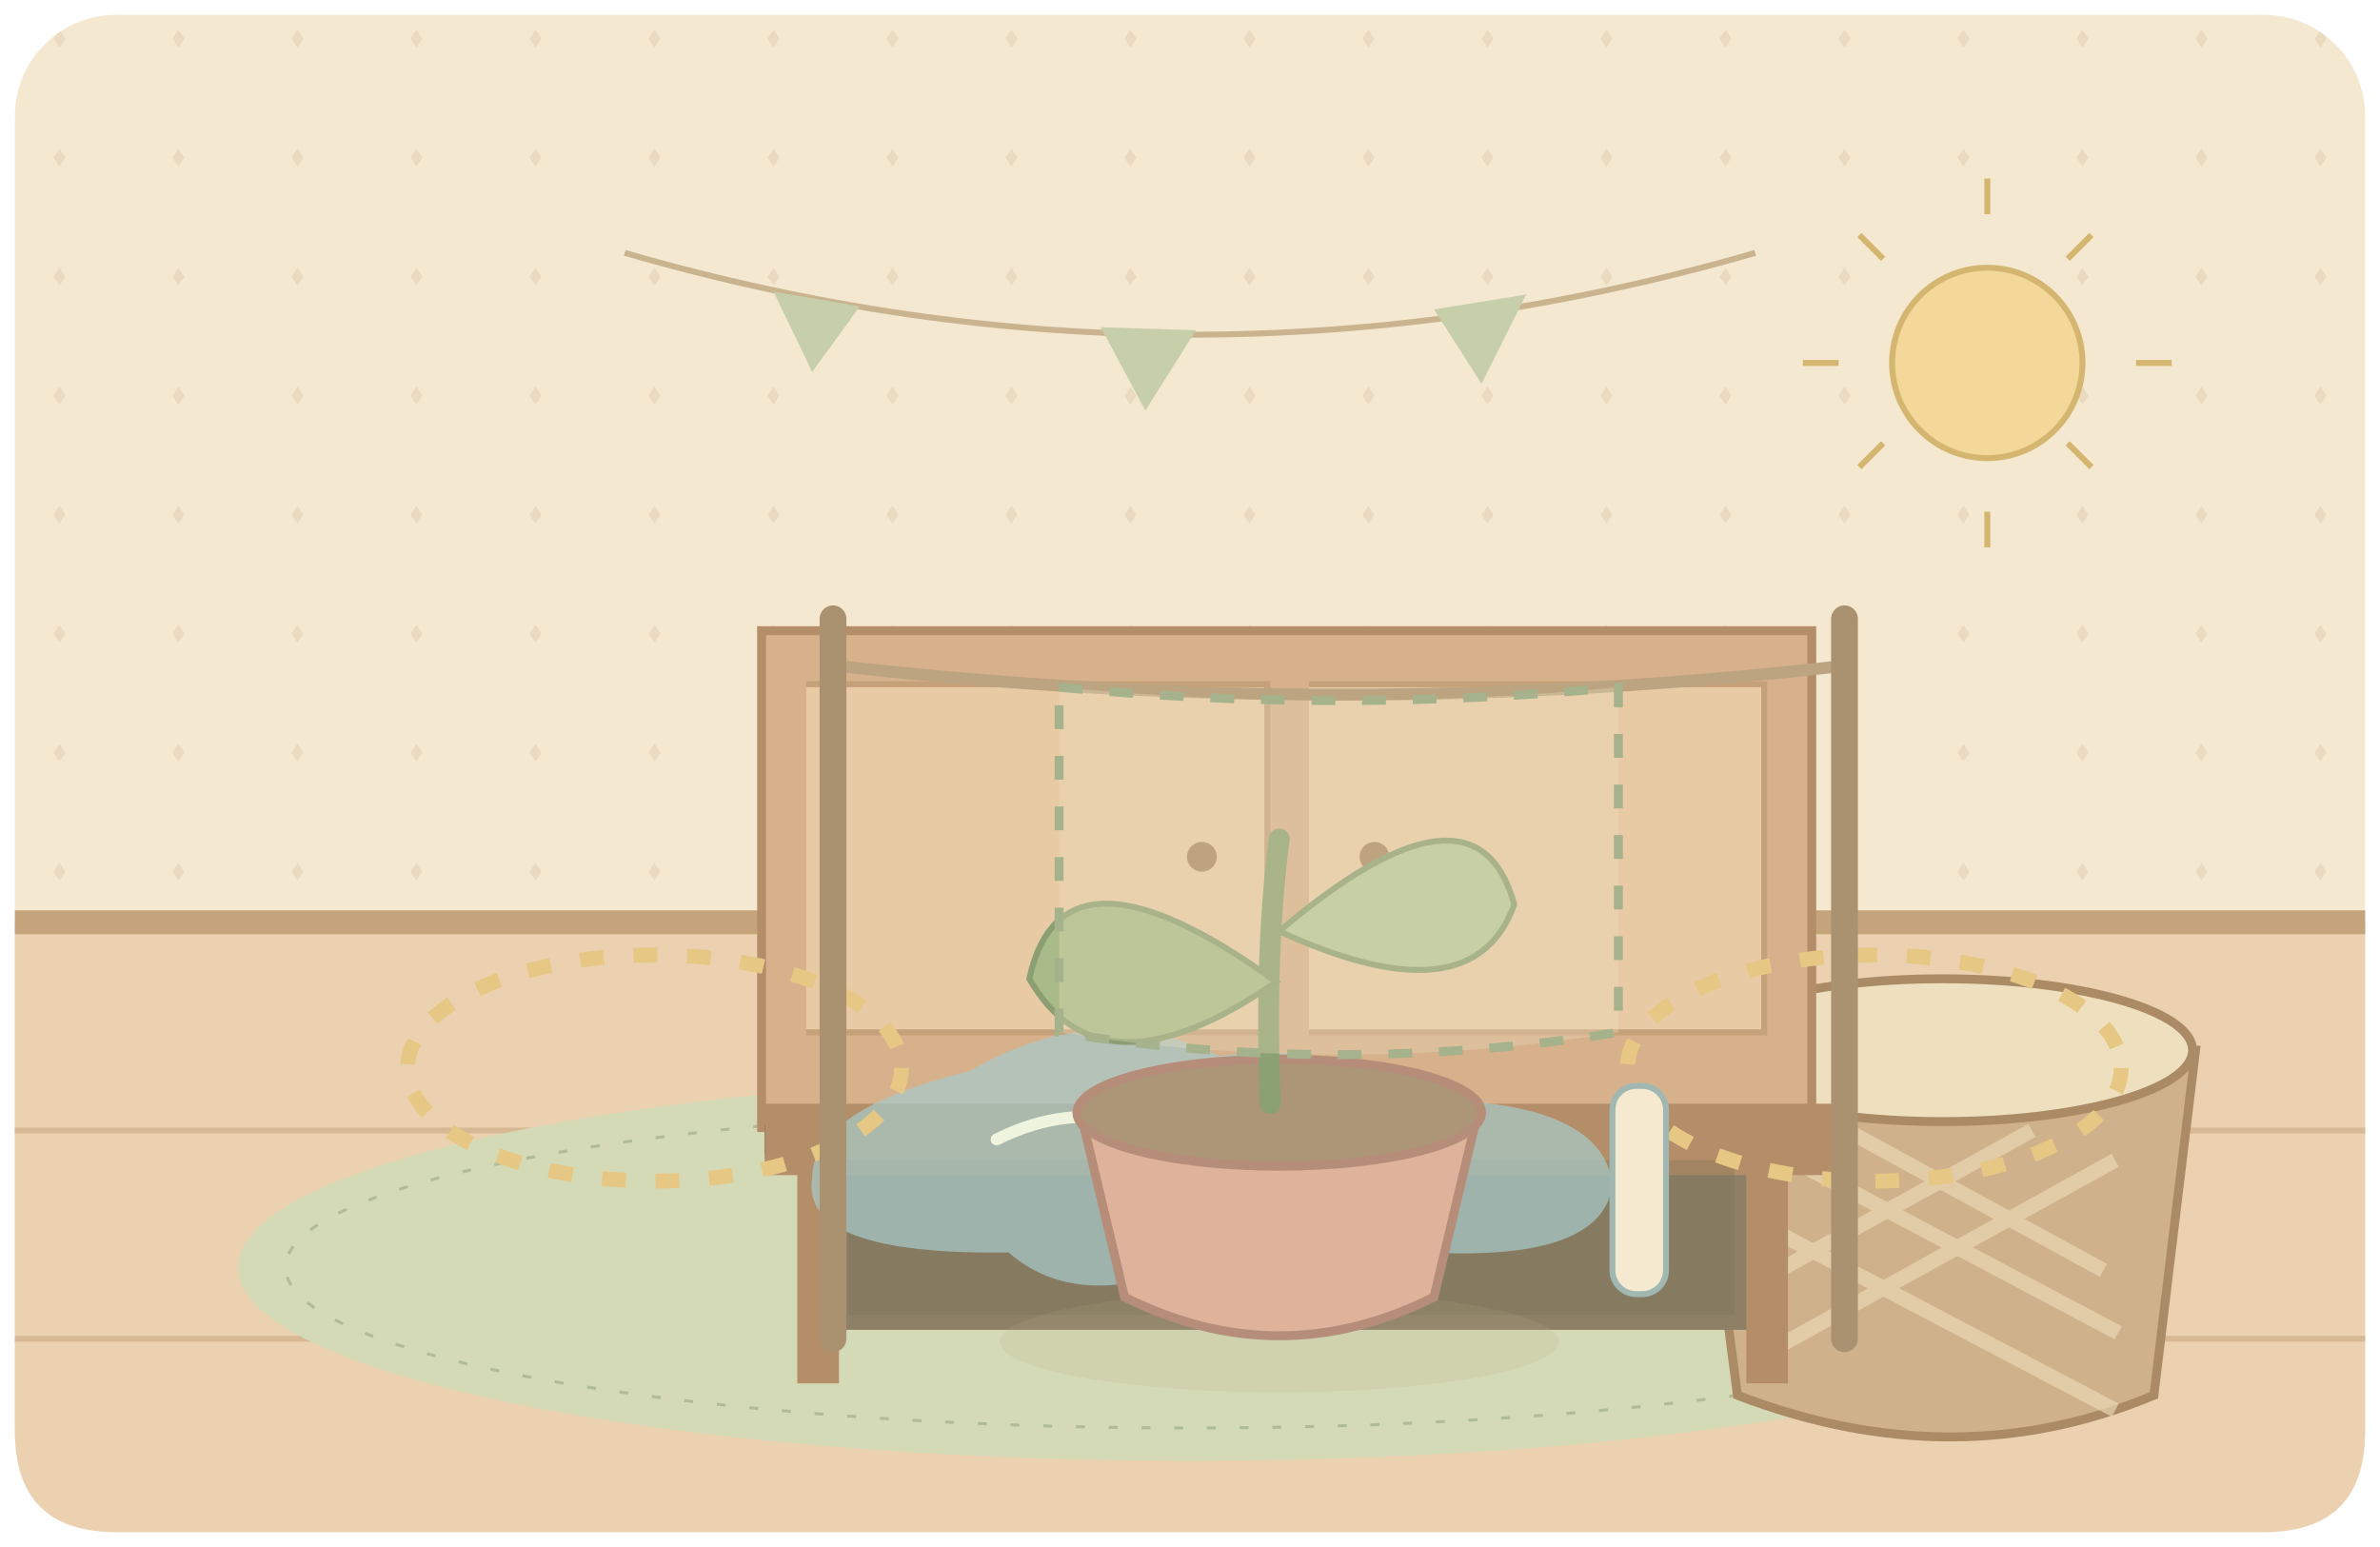
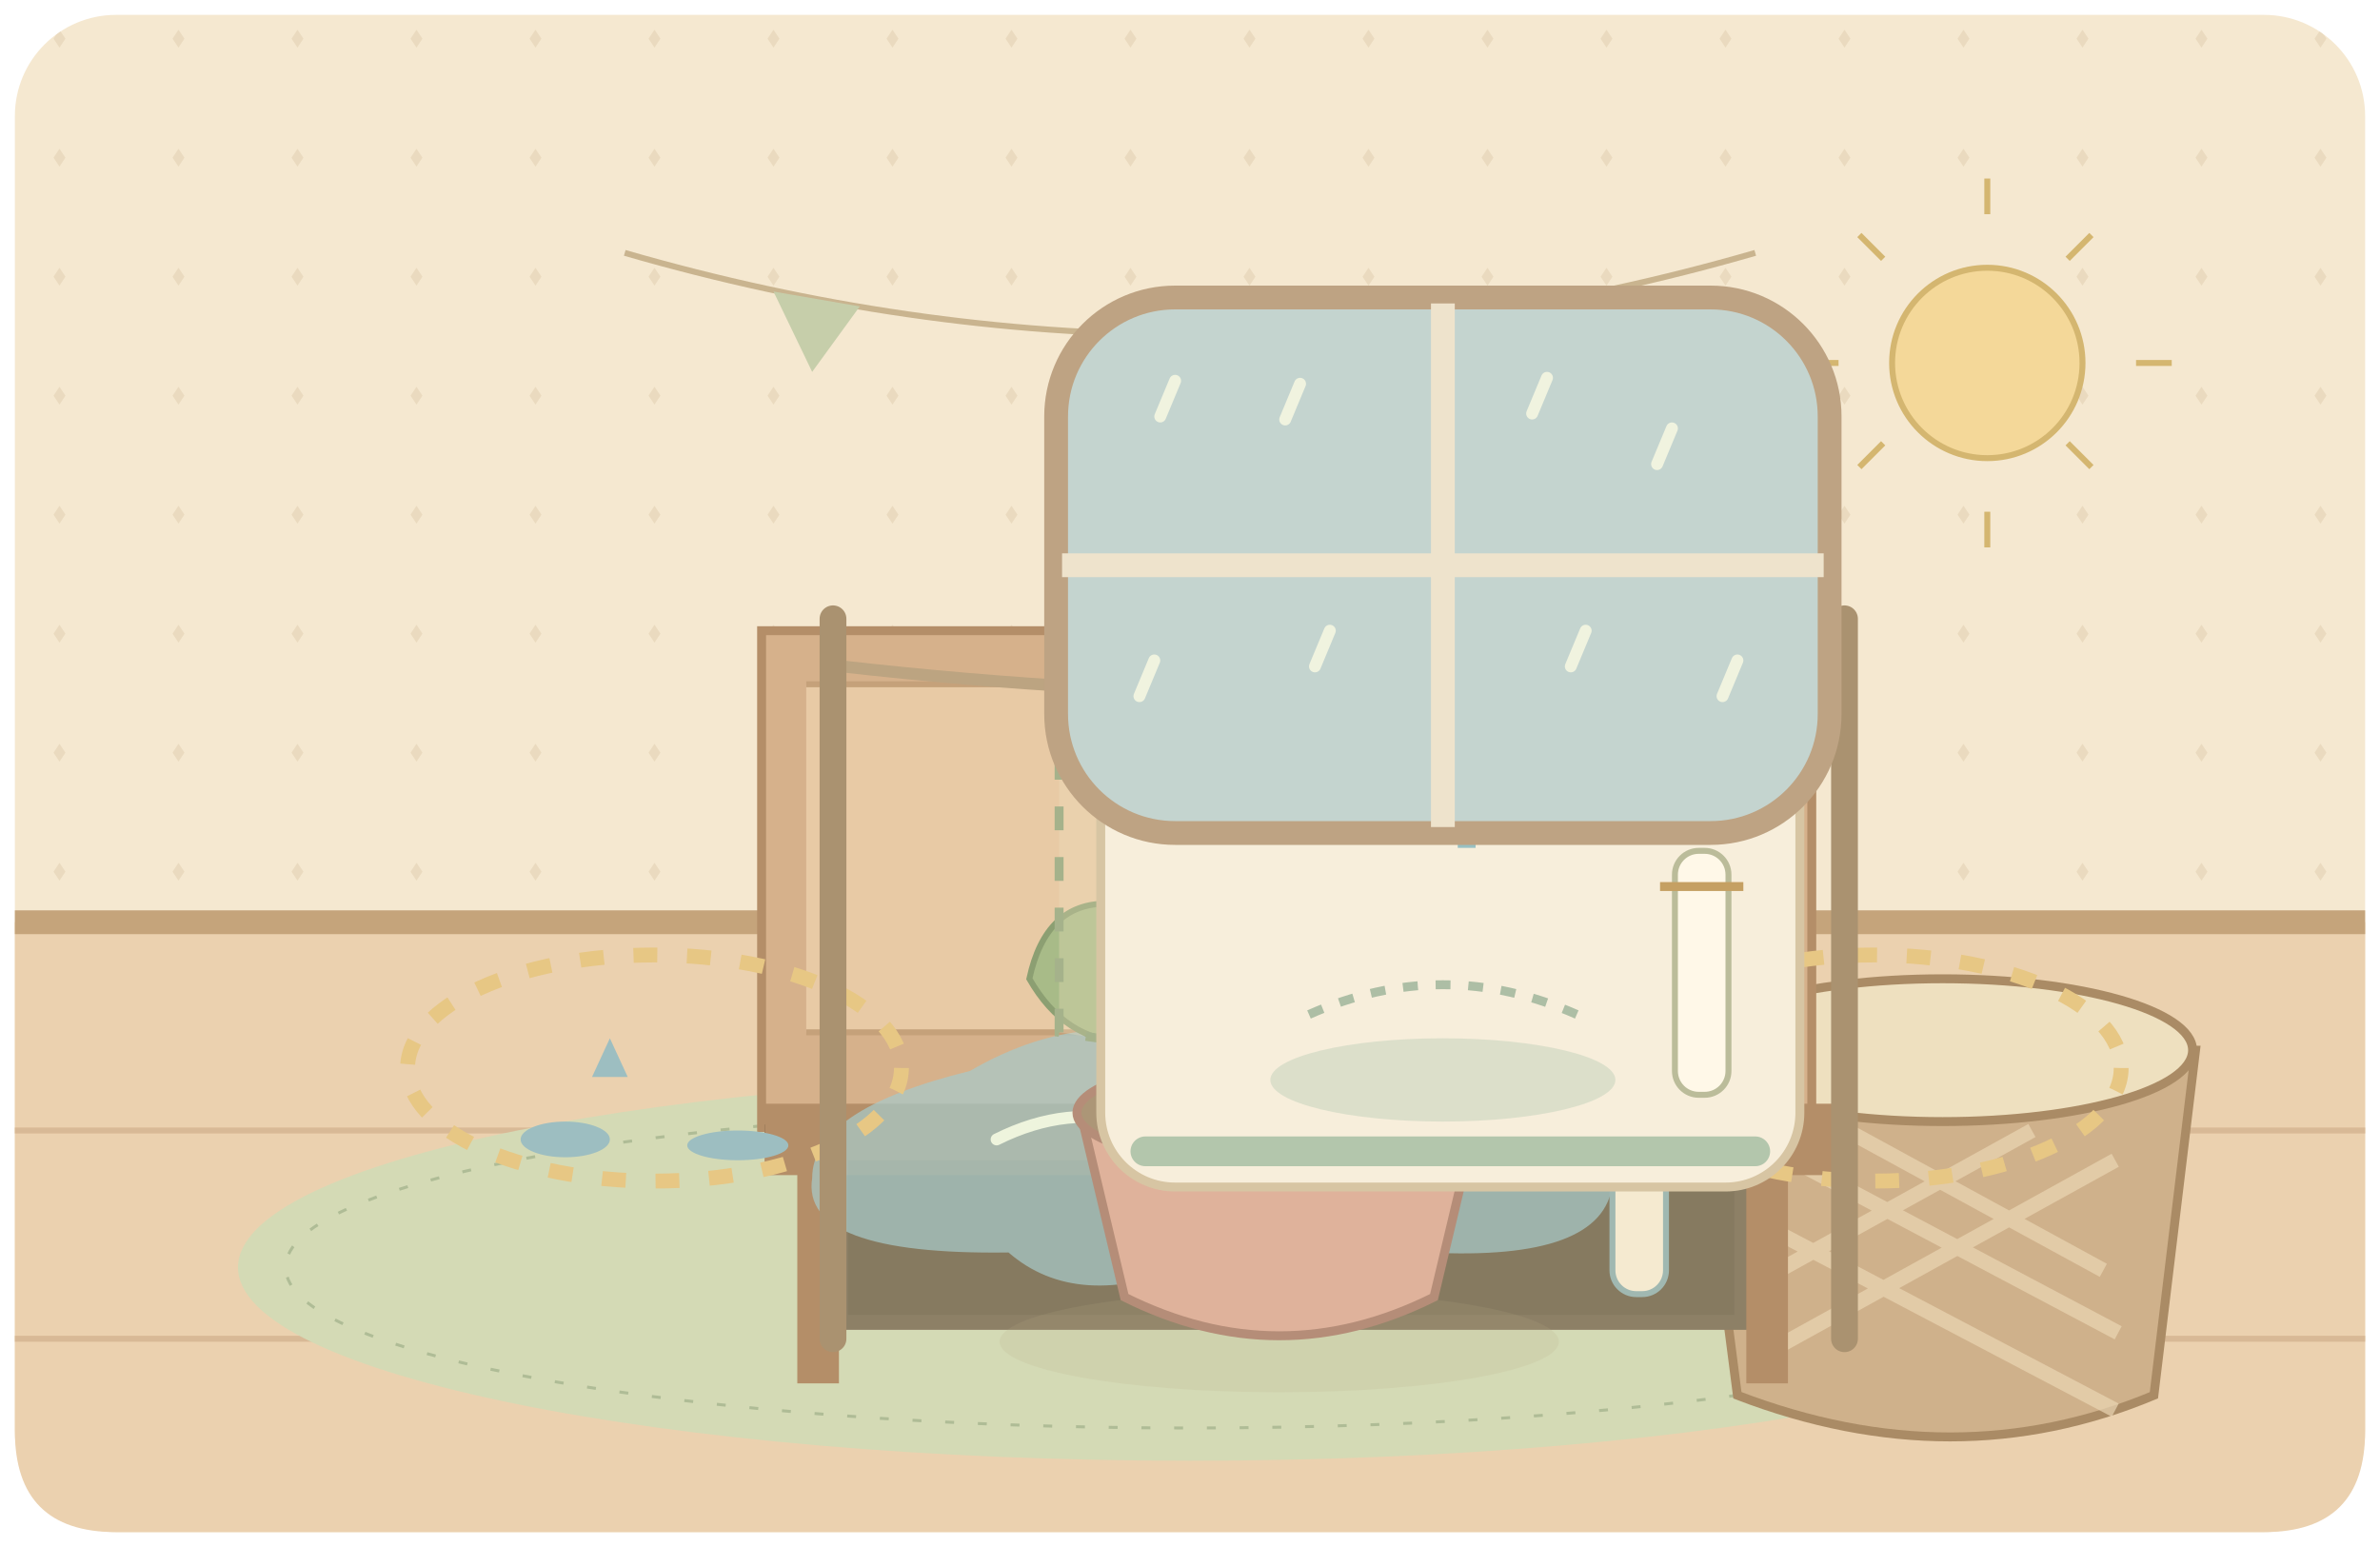
<svg id="story-scene" viewBox="0 0 800 520" aria-label="和豆豆、团团一起照顾小家">
  <defs>
    <pattern id="story-wall" width="40" height="40" patternUnits="userSpaceOnUse">
      <path d="m20 10 2 3-2 3-2-3Z" fill="#d9c5a5" opacity=".4" />
    </pattern>
    <radialGradient id="torch-light">
      <stop stop-color="#fff5c3" stop-opacity=".9" />
      <stop offset=".7" stop-color="#f8e6a6" stop-opacity=".45" />
      <stop offset="1" stop-color="#e8d3a3" stop-opacity="0" />
    </radialGradient>
  </defs>
  <rect x="5" y="5" width="790" height="510" rx="34" fill="#f5e8d0" />
  <rect x="5" y="5" width="790" height="310" rx="34" fill="url(#story-wall)" />
  <path d="M5 310h790v171q0 34-34 34H39q-34 0-34-34Z" fill="#ebd1af" />
  <path d="M5 310h790" stroke="#c5a47b" stroke-width="8" />
  <path d="M5 380h790M5 450h790" stroke="#d8b996" stroke-width="2" />
  <path d="M210 85q190 55 380 0" fill="none" stroke="#c9b48f" stroke-width="2" />
  <path d="m260 98 13 27 16-22m81 7 15 28 17-27m80-7 16 25 15-30" fill="#c6ceaa" />
  <g id="story-pets">
    <g transform="translate(-30 38) scale(.62)" />
    <g id="story-friend" transform="translate(630 302) scale(.68)" />
  </g>
  <ellipse cx="400" cy="426" rx="320" ry="65" fill="#d4dab5" />
  <ellipse cx="400" cy="426" rx="304" ry="54" stroke="#afbc96" stroke-dasharray="3 8" fill="none" />
  <g id="story-bin" class="story-art">
    <path d="M569 353h169l-14 116q-67 28-140 0Z" fill="#cfb18b" stroke="#aa8b65" stroke-width="3" />
    <ellipse cx="653" cy="353" rx="84" ry="24" fill="#eee0bf" stroke="#aa8b65" stroke-width="3" />
    <path d="m595 386 117 62m-117-35 116 61m-92-95 88 48m-110 26 114-63m-113 37 85-47" stroke="#ead6b3" stroke-width="5" opacity=".7" />
  </g>
  <g id="story-cabinet" class="story-art">
    <path d="M256 212h353v167H256Z" fill="#d6b18b" stroke="#b48e68" stroke-width="3" />
    <path d="M271 230h155v117H271m169-117h153v117H440" fill="#e8caa5" stroke="#c5a17a" stroke-width="2" />
    <circle cx="404" cy="288" r="5" fill="#a98a63" />
    <circle cx="462" cy="288" r="5" fill="#a98a63" />
    <path d="M273 380h319v67H273Z" fill="#8d8066" />
    <path d="M257 378h353v10H257m18 1v76m319-76v76" stroke="#b48e68" stroke-width="14" />
    <rect x="285" y="390" width="298" height="52" fill="#706951" opacity=".25" />
  </g>
  <g id="story-puddle" class="story-art">
    <path d="M326 360q43-25 84-5 36-6 50 15 78-4 82 28-3 26-62 23-34 26-79 4-39 16-62-4-70 1-66-25 0-23 53-36Z" fill="#a8c9c7" opacity=".72" />
    <path d="M335 383q24-12 47-5m45 25q25 8 48-3m-75-37 25 5" stroke="#eef4dd" stroke-width="4" fill="none" stroke-linecap="round" />
  </g>
  <g id="story-share-rings" class="story-art" fill="none" stroke="#e7c784" stroke-width="5" stroke-dasharray="8 10">
    <ellipse id="share-ring-0" cx="220" cy="359" rx="83" ry="38" />
    <ellipse id="share-ring-1" cx="630" cy="359" rx="83" ry="38" />
  </g>
  <g id="story-lantern" pointer-events="none" opacity="0">
    <ellipse id="torch-glow" cx="430" cy="410" rx="100" ry="48" fill="url(#torch-light)" />
  </g>
  <g id="story-plant" class="story-art">
    <ellipse cx="430" cy="451" rx="94" ry="17" fill="#b6ac892a" />
    <path d="M363 373h134l-15 63q-52 26-104 0Z" fill="#dfb29b" stroke="#b58d78" stroke-width="3" />
    <ellipse cx="430" cy="374" rx="68" ry="18" fill="#ac9677" stroke="#b58d78" stroke-width="3" />
    <path d="M427 371q-2-51 3-89" fill="none" stroke="#8ba172" stroke-width="7" stroke-linecap="round" />
    <g id="plant-leaf-left">
      <path d="M429 330q-72-52-83-1 24 42 83 1Z" fill="#a8bb88" stroke="#8c9f72" stroke-width="2" />
    </g>
    <g id="plant-leaf-right">
      <path d="M430 313q66-56 79-9-14 39-79 9Z" fill="#b6c798" stroke="#8c9f72" stroke-width="2" />
    </g>
    <g id="plant-blossom" opacity="0">
      <g fill="#edc4aa">
        <ellipse cx="430" cy="262" rx="13" ry="21" />
        <ellipse cx="430" cy="262" rx="13" ry="21" transform="rotate(72 430 280)" />
        <ellipse cx="430" cy="262" rx="13" ry="21" transform="rotate(144 430 280)" />
        <ellipse cx="430" cy="262" rx="13" ry="21" transform="rotate(216 430 280)" />
        <ellipse cx="430" cy="262" rx="13" ry="21" transform="rotate(288 430 280)" />
      </g>
      <circle cx="430" cy="280" r="13" fill="#edcf80" />
    </g>
    <g stroke="#a0b8b1" stroke-width="2">
      <rect x="542" y="365" width="18" height="70" rx="8" fill="#f5ead0" />
      <rect id="water-fill" x="546" y="430" width="10" height="0" rx="4" fill="#a4c9bd" stroke="none" />
    </g>
  </g>
  <g id="water-drops" class="story-art" opacity="0" pointer-events="none" stroke="#a3c8c1" stroke-width="4" stroke-linecap="round">
    <path id="watering-stream" d="M450 290Q440 335 430 368" stroke-dasharray="2 11" />
  </g>
  <g id="story-clothesline" class="story-art">
    <path d="M283 224q168 19 335 0" stroke="#bca481" stroke-width="4" fill="none" />
    <path d="M280 208v242m340-242v242" stroke="#aa9270" stroke-width="9" stroke-linecap="round" />
    <path d="M356 231q94 9 188 0v116q-94 15-188 0Z" fill="#ecdfbe" fill-opacity=".3" stroke="#a5b28b" stroke-width="3" stroke-dasharray="8 9" />
    <g fill="#f4d899" stroke="#d4b670" stroke-width="2">
      <circle cx="668" cy="122" r="32" />
      <path d="M668 72v-12m0 124v-12m50-50h12m-124 0h12m15-35-8-8m70 70 8 8m-70-8-8 8m70-70 8-8" />
    </g>
  </g>
+   <g id="story-drink-station" class="story-art">
+     <rect x="370" y="192" width="235" height="207" rx="25" fill="#f7eedb" stroke="#d7c5a3" stroke-width="3" />
+     <path d="M385 387h205" stroke="#b3c6ac" stroke-width="10" stroke-linecap="round" />
+     <ellipse cx="485" cy="363" rx="58" ry="14" fill="#b5c9b2" opacity=".4" />
+     <rect x="563" y="286" width="18" height="82" rx="8" fill="#fff8e8" stroke="#bbbc9a" stroke-width="2" />
+     <rect id="drink-water-level" x="567" y="363" width="10" height="0" rx="4" fill="#9bbfc2" />
+     <path d="M558 298h28" stroke="#c5a063" stroke-width="3" />
+     <path id="drink-stream" d="M493 230v55" stroke="#98c0c2" stroke-width="6" stroke-dasharray="3 10" fill="none" />
+     <path d="M440 341q45-20 90 0" stroke="#adbea5" stroke-width="3" stroke-dasharray="5 6" fill="none" />
+   </g>
+   <g id="story-rain-window" class="story-art">
+     <rect x="355" y="100" width="260" height="180" rx="40" fill="#c4d4cf" stroke="#bea383" stroke-width="8" />
+     <path d="M485 102v176m-128-88h256" stroke="#eee3cc" stroke-width="8" />
+     <g stroke="#f0f3df" stroke-width="4" stroke-linecap="round">
+       <path d="m395 128-5 12m47-11-5 12m88-14-5 12m47 5-5 12m-169 66-5 12m64-22-5 12m91-12-5 12m56-2-5 12" />
+     </g>
+   </g>
+   <g id="rain-paw-drops" class="story-art" fill="#9dbec1">
+     <ellipse cx="190" cy="383" rx="15" ry="6" />
+     <ellipse cx="248" cy="385" rx="17" ry="5" />
+     <path d="m205 349-6 13h12Z" />
+   </g>
  <g id="story-sparkles" opacity="0" fill="#e4bd71">
    <path d="m360 220 5 13 13 5-13 5-5 13-5-13-13-5 13-5m100 0 4 11 11 4-11 4-4 11-4-11-11-4 11-4" />
  </g>
</svg>
